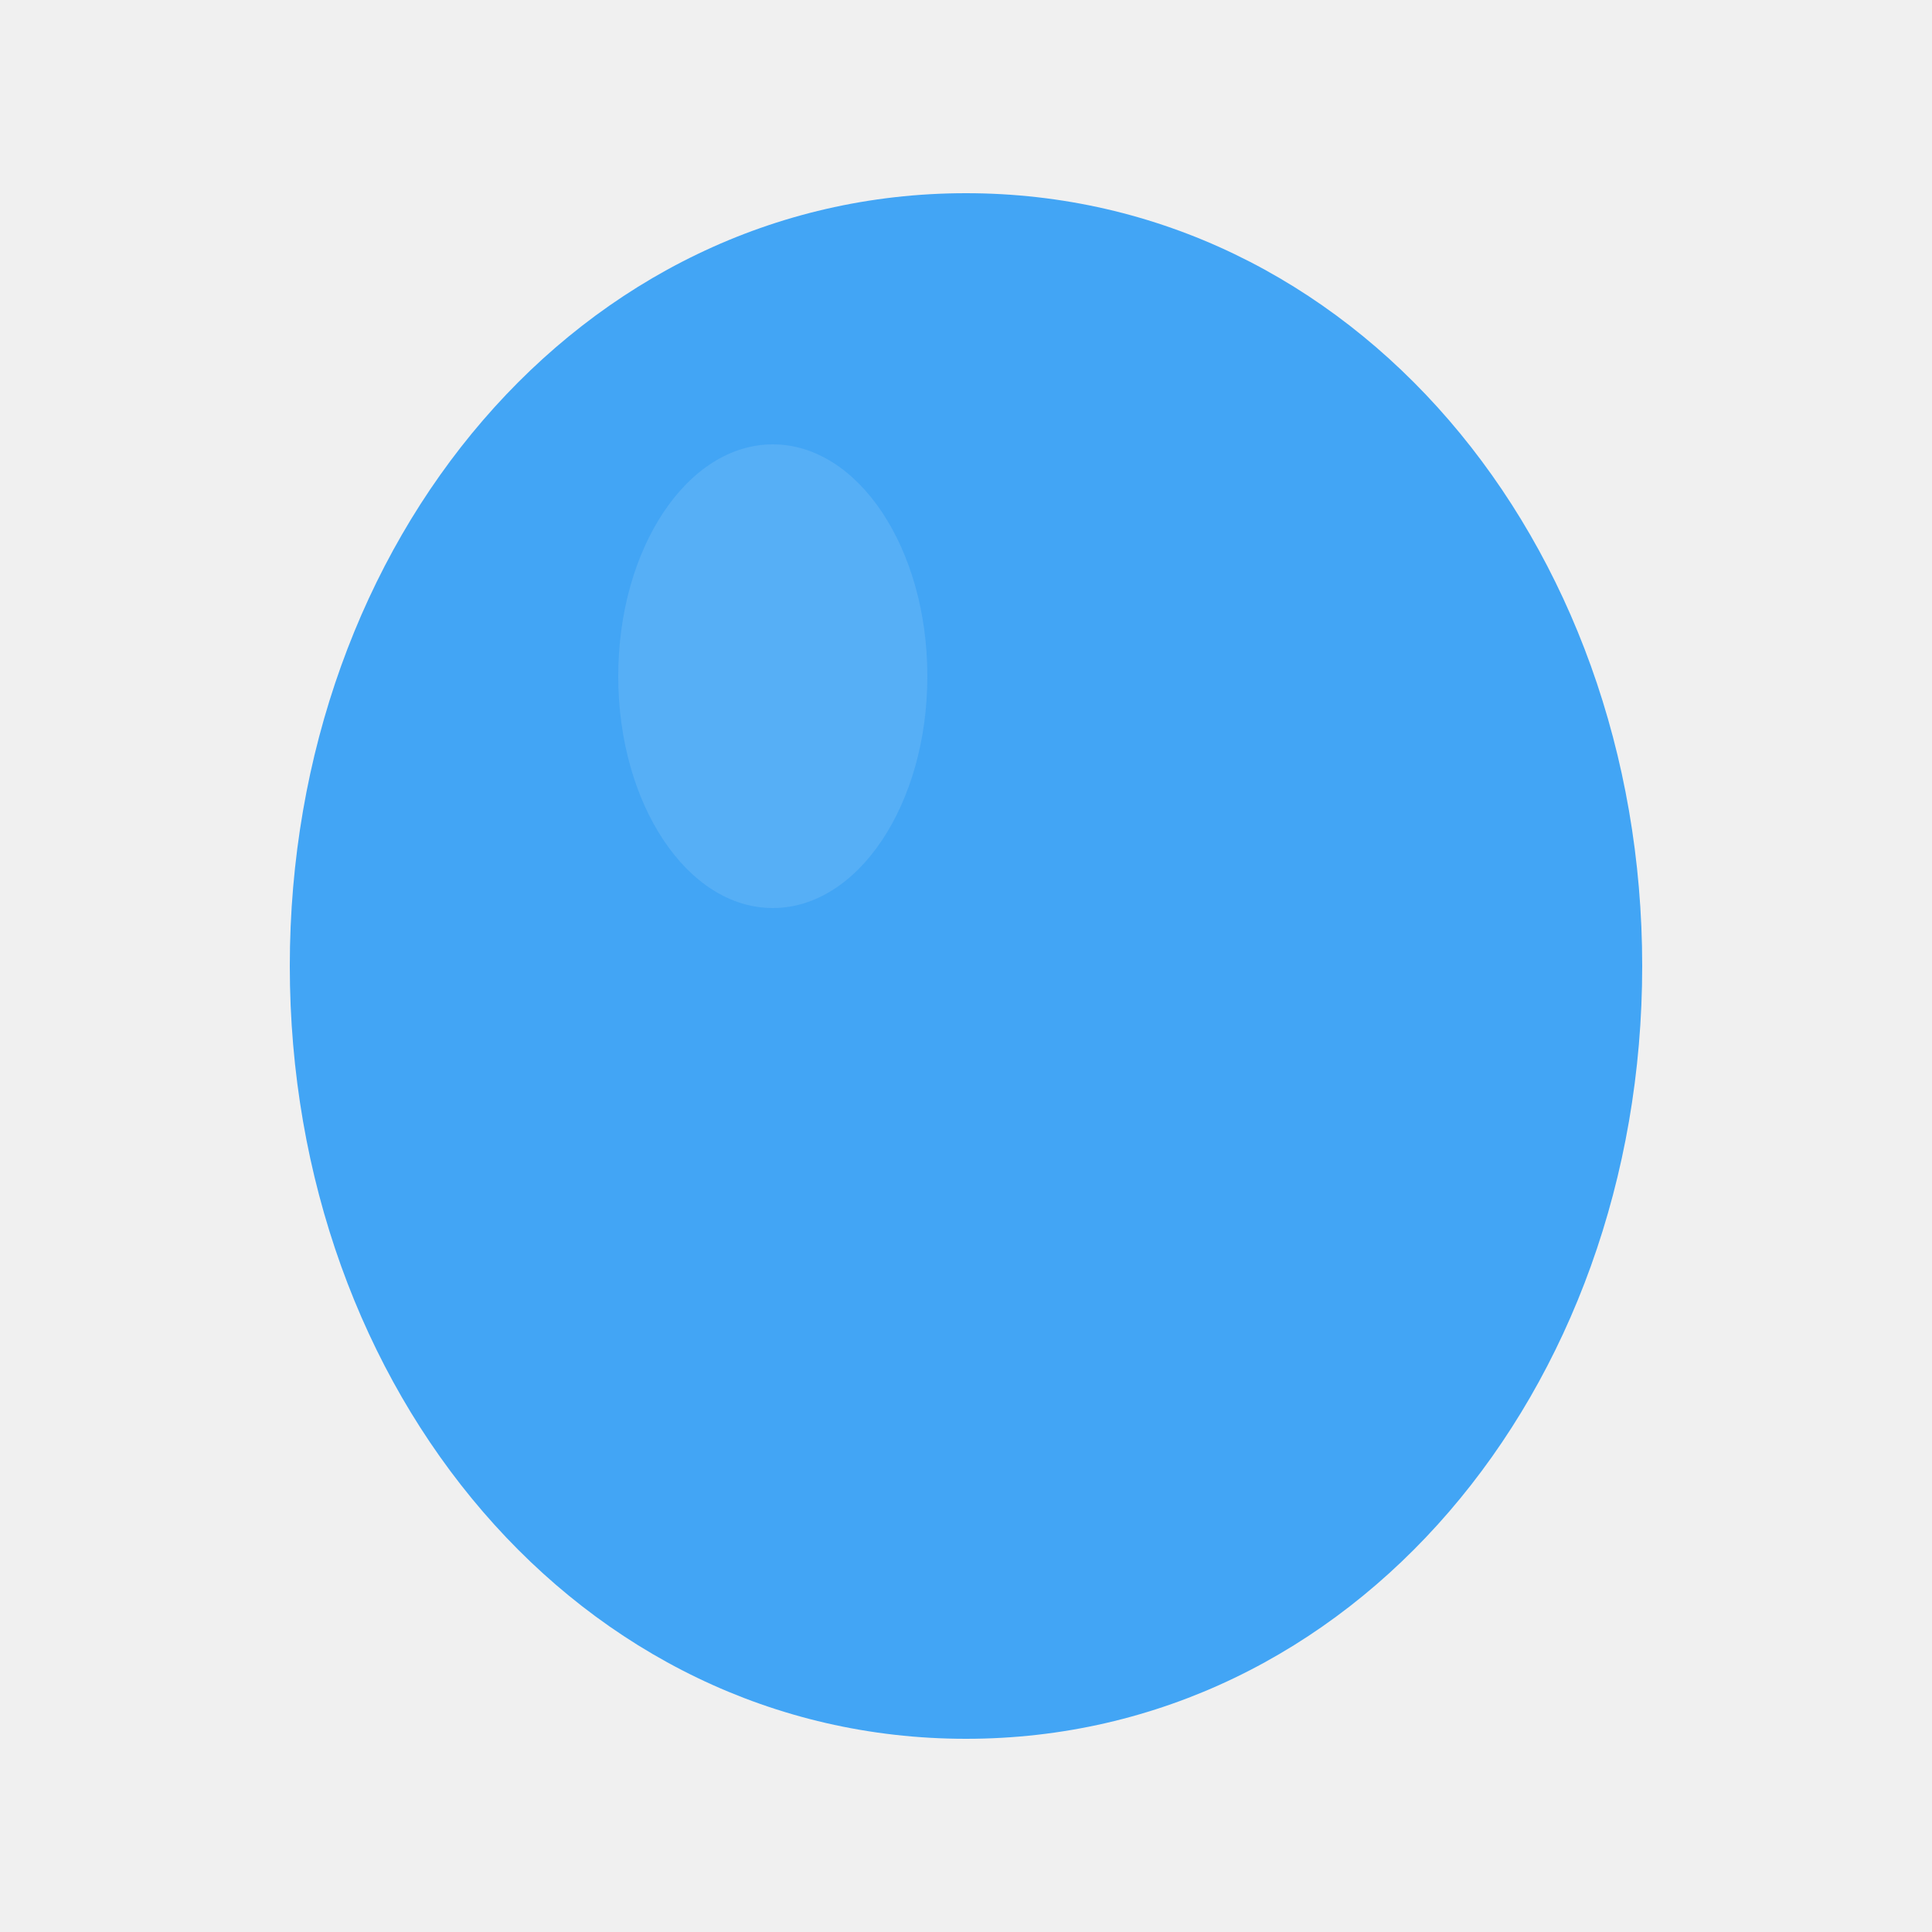
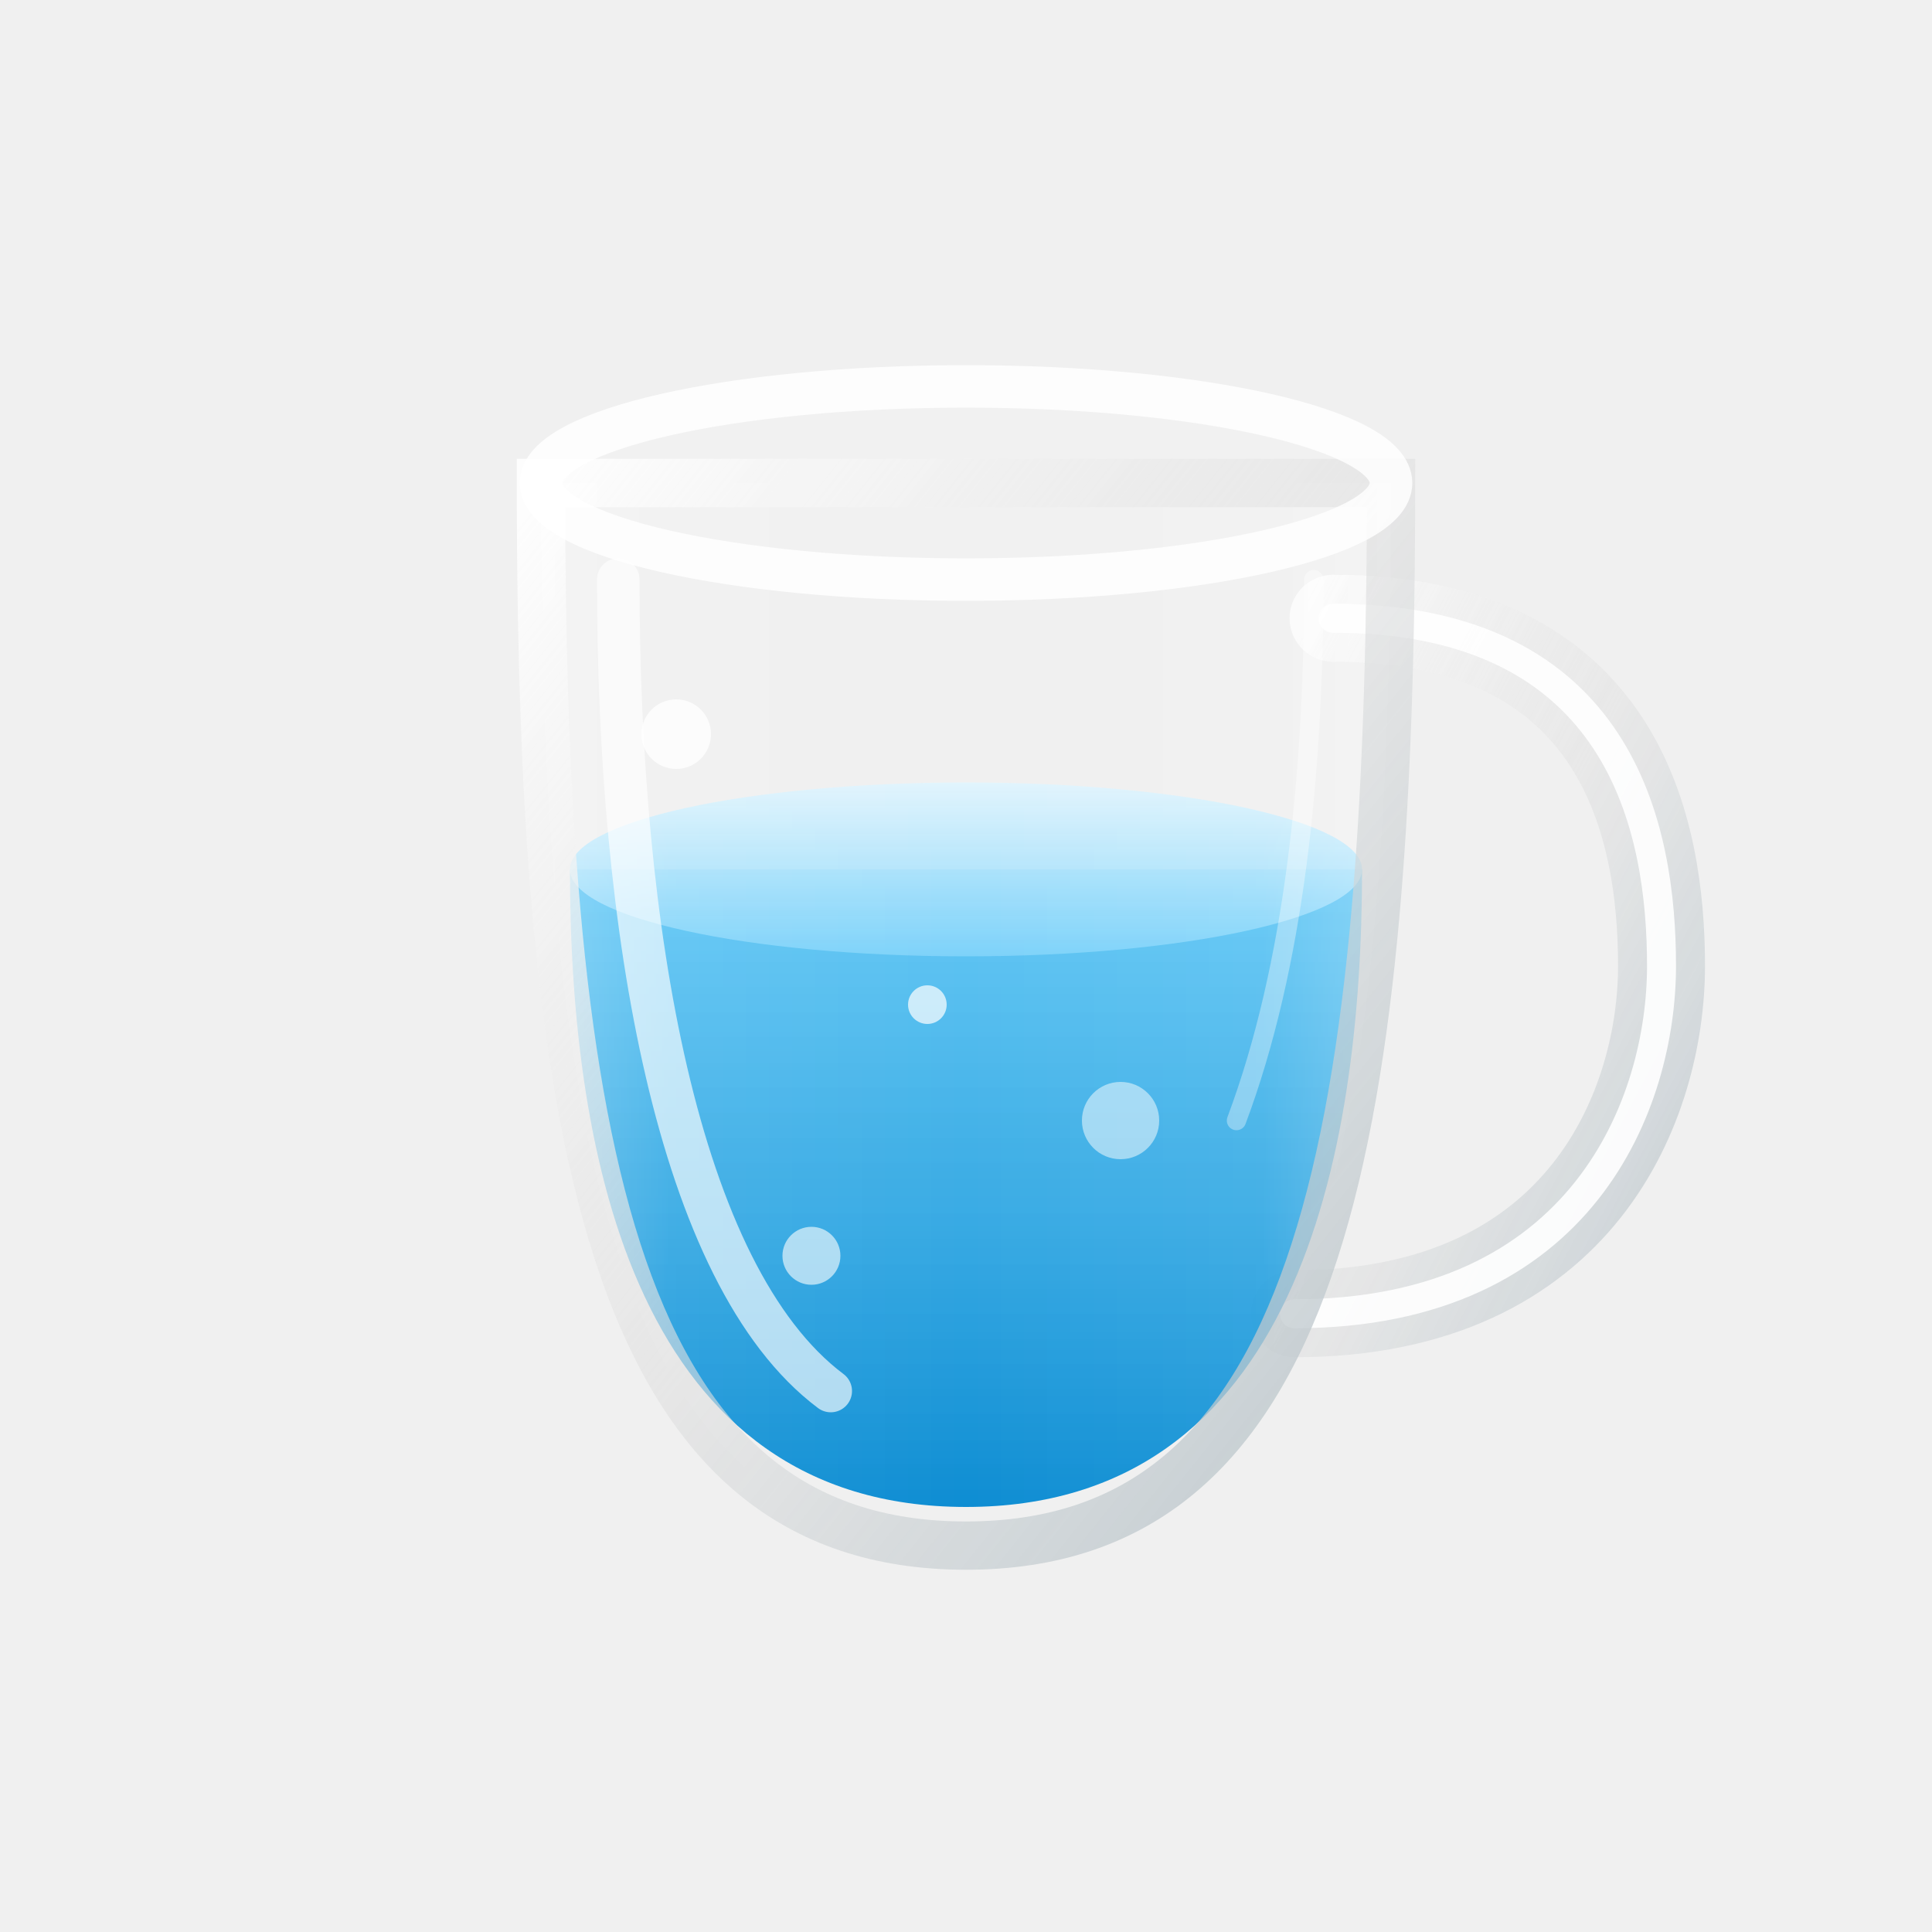
<svg xmlns="http://www.w3.org/2000/svg" viewBox="0 0 100 100" width="100" height="100">
-   <path fill="#42A5F5" d="M50 10     C30 10, 15 28, 15 50     C15 72, 30 90, 50 90     C70 90, 85 72, 85 50     C85 28, 70 10, 50 10 Z" />
-   <ellipse cx="40" cy="35" rx="8" ry="12" fill="#64B5F6" opacity="0.6" />
+   <defs>
+     <linearGradient id="waterGrad" x1="0" y1="0" x2="0" y2="1">
+       <stop offset="0%" stop-color="#4FC3F7" stop-opacity="0.85" />
+       <stop offset="100%" stop-color="#0288D1" stop-opacity="0.95" />
+     </linearGradient>
+     <linearGradient id="waterSurfaceGrad" x1="0" y1="0" x2="0" y2="1">
+       <stop offset="0%" stop-color="#E1F5FE" stop-opacity="0.95" />
+       <stop offset="100%" stop-color="#81D4FA" stop-opacity="0.9" />
+     </linearGradient>
+     <linearGradient id="glassBodyGrad" x1="0" y1="0" x2="1" y2="0">
+       <stop offset="0%" stop-color="#FFFFFF" stop-opacity="0.25" />
+       <stop offset="15%" stop-color="#FFFFFF" stop-opacity="0.05" />
+       <stop offset="50%" stop-color="#FFFFFF" stop-opacity="0.0" />
+       <stop offset="85%" stop-color="#FFFFFF" stop-opacity="0.05" />
+       <stop offset="100%" stop-color="#FFFFFF" stop-opacity="0.25" />
+     </linearGradient>
+     <linearGradient id="glassOutlineGrad" x1="0" y1="0" x2="1" y2="1">
+       <stop offset="0%" stop-color="#FFFFFF" stop-opacity="0.9" />
+       <stop offset="50%" stop-color="#E0E0E0" stop-opacity="0.6" />
+       <stop offset="100%" stop-color="#B0BEC5" stop-opacity="0.8" />
+     </linearGradient>
+   </defs>
+   <path d="M 69,32 C 84,32 86,43 86,50 C 86,57 82,68 67,68" fill="none" stroke="url(#glassOutlineGrad)" stroke-width="4.5" opacity="0.8" stroke-linecap="round" />
+   <path d="M 69,32 C 84,32 86,43 86,50 C 86,57 82,68 67,68" fill="none" stroke="#FFFFFF" stroke-width="1.5" opacity="0.9" stroke-linecap="round" />
+   <path d="M 29.5,45 C 29.5,60 33,78 50,78 C 67,78 70.5,60 70.5,45 Z" fill="url(#waterGrad)" />
+   <ellipse cx="50" cy="45" rx="20.5" ry="4.5" fill="url(#waterSurfaceGrad)" />
+   <circle cx="42" cy="65" r="1.5" fill="#FFFFFF" opacity="0.6" />
+   <circle cx="58" cy="58" r="2" fill="#FFFFFF" opacity="0.5" />
+   <circle cx="48" cy="52" r="1" fill="#FFFFFF" opacity="0.7" />
+   <path d="M 28,25 C 28,60 32,80 50,80 C 68,80 72,60 72,25 Z" fill="url(#glassBodyGrad)" stroke="url(#glassOutlineGrad)" stroke-width="2.5" />
+   <ellipse cx="50" cy="25" rx="22" ry="5" fill="none" stroke="#FFFFFF" stroke-width="2.2" opacity="0.85" />
+   <ellipse cx="50" cy="25" rx="22" ry="5" fill="#FFFFFF" opacity="0.05" />
+   <path d="M 32,30 C 32,48 35,66 43,72" fill="none" stroke="#FFFFFF" stroke-width="2.2" stroke-linecap="round" opacity="0.65" />
+   <circle cx="35" cy="38" r="1.8" fill="#FFFFFF" opacity="0.8" />
+   <path d="M 68,30 C 68,40 67,50 64,58" fill="none" stroke="#FFFFFF" stroke-width="1" stroke-linecap="round" opacity="0.35" />
</svg>
